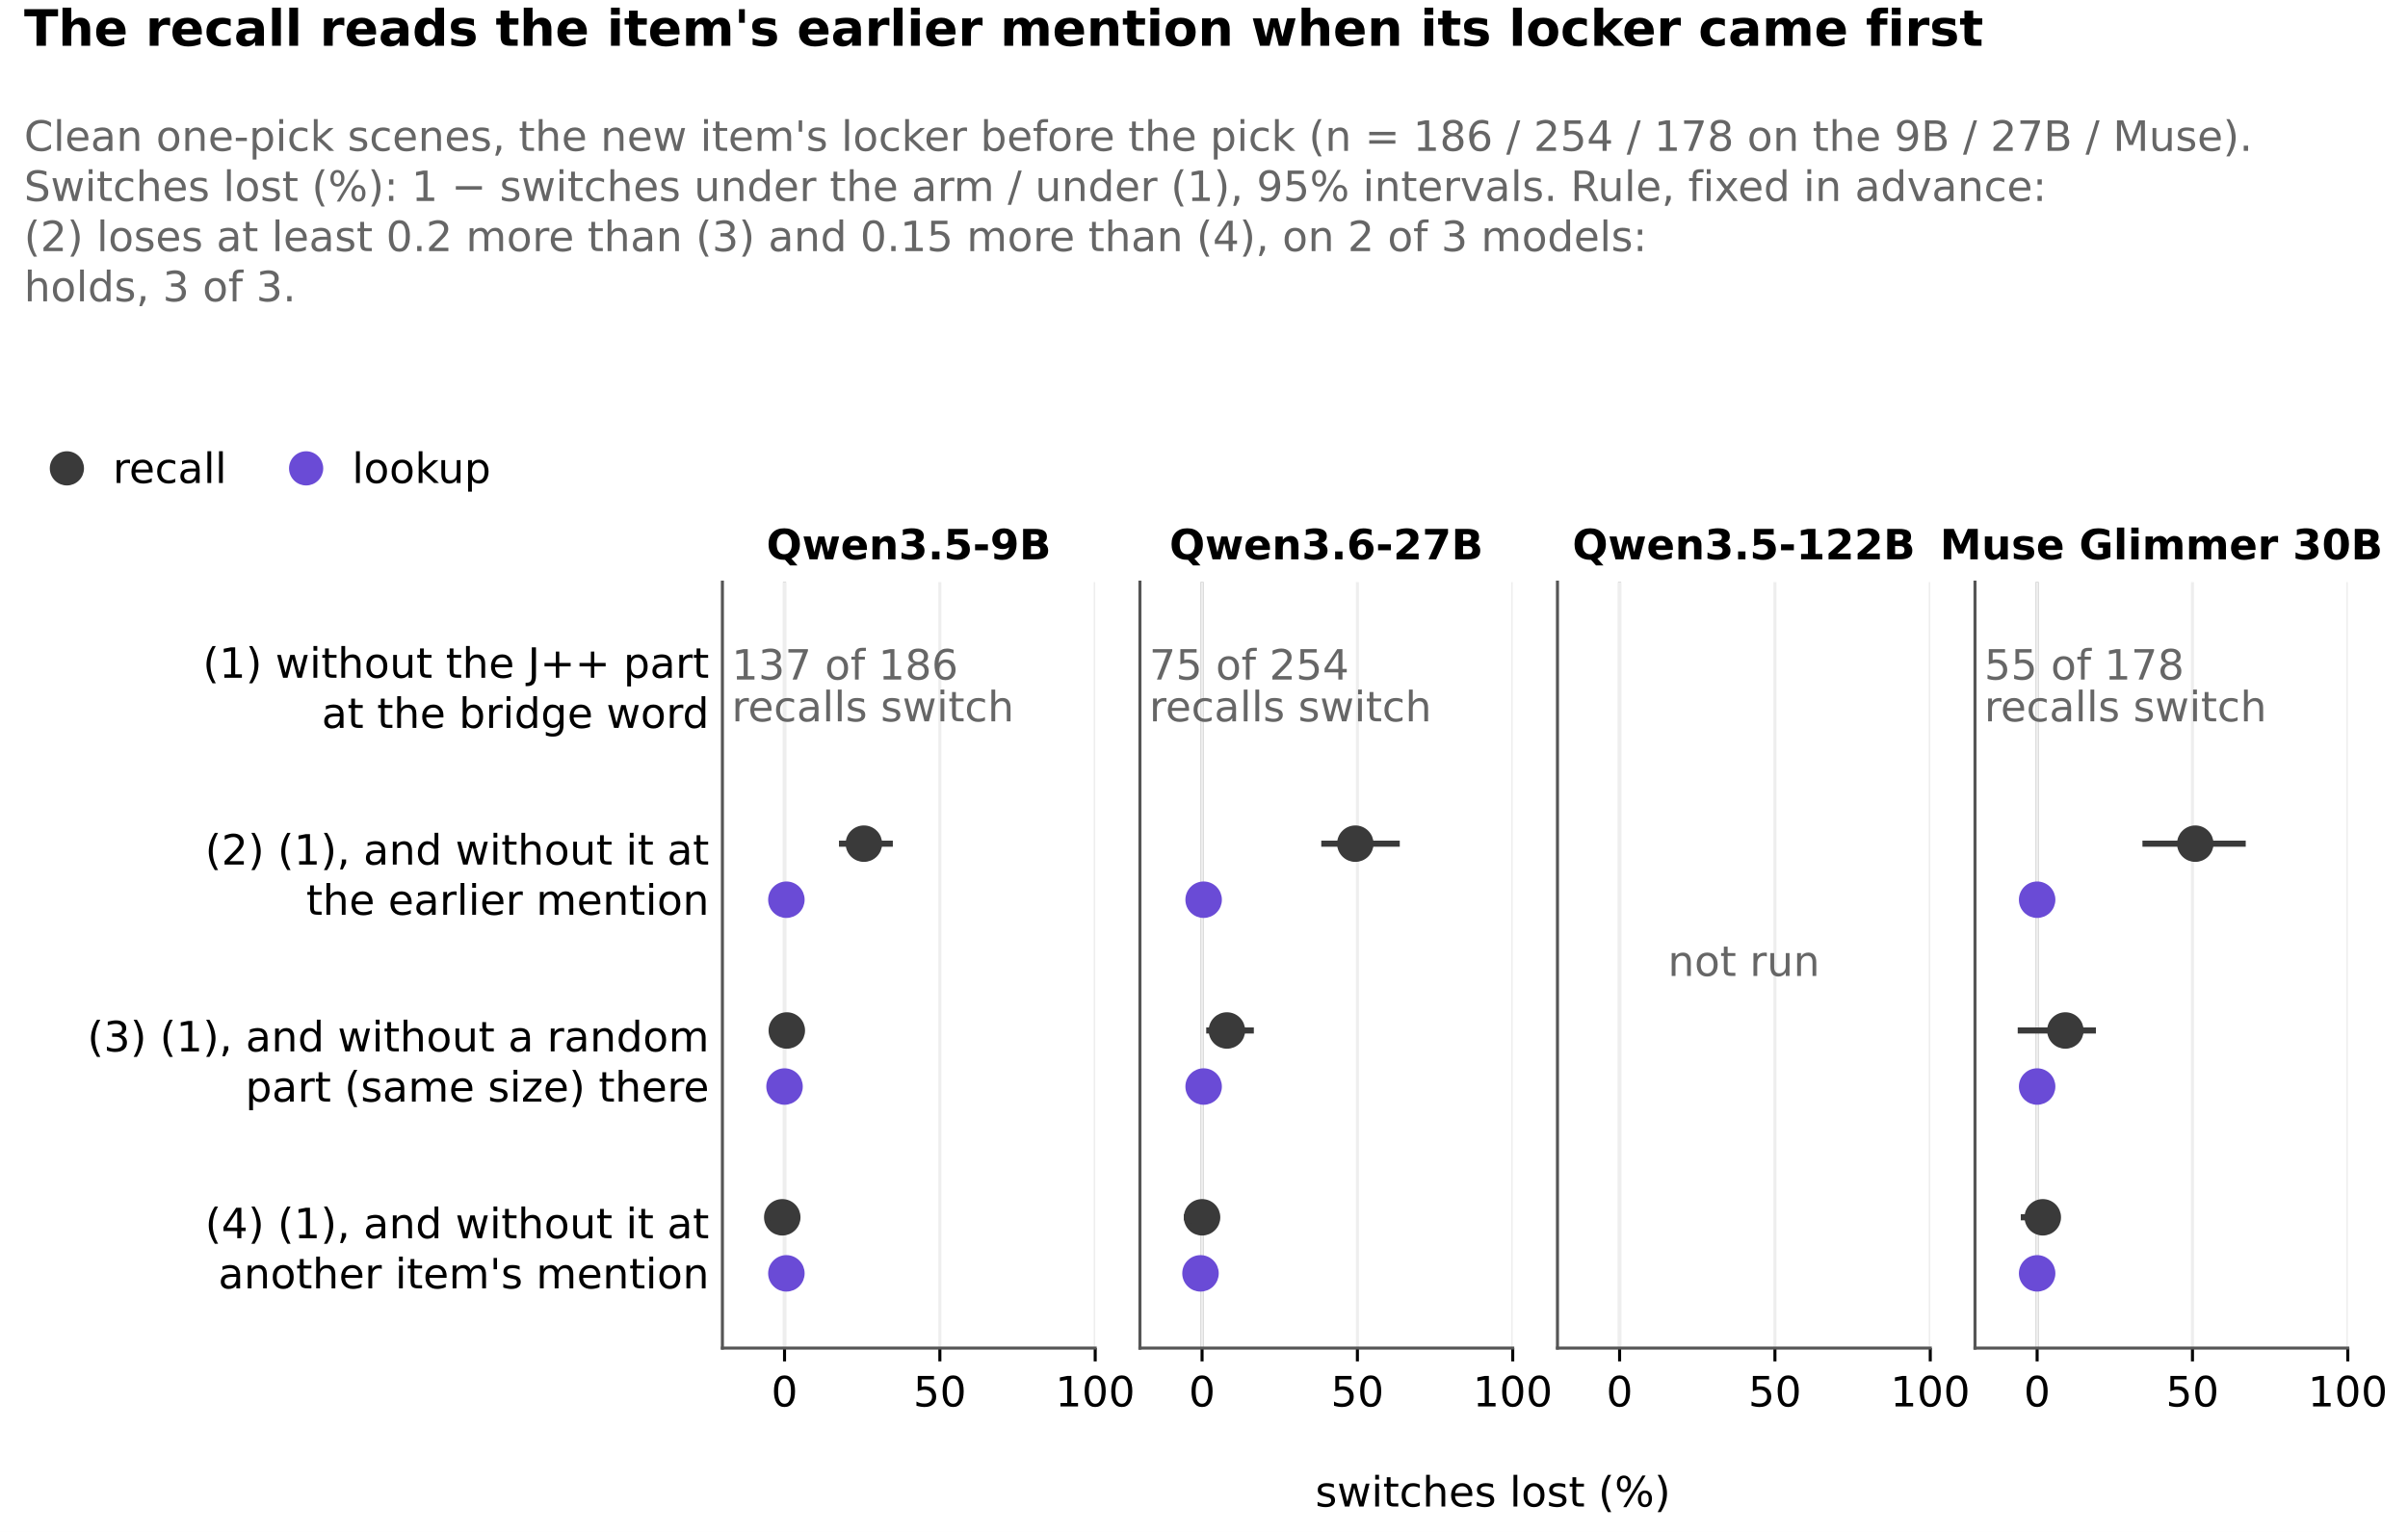
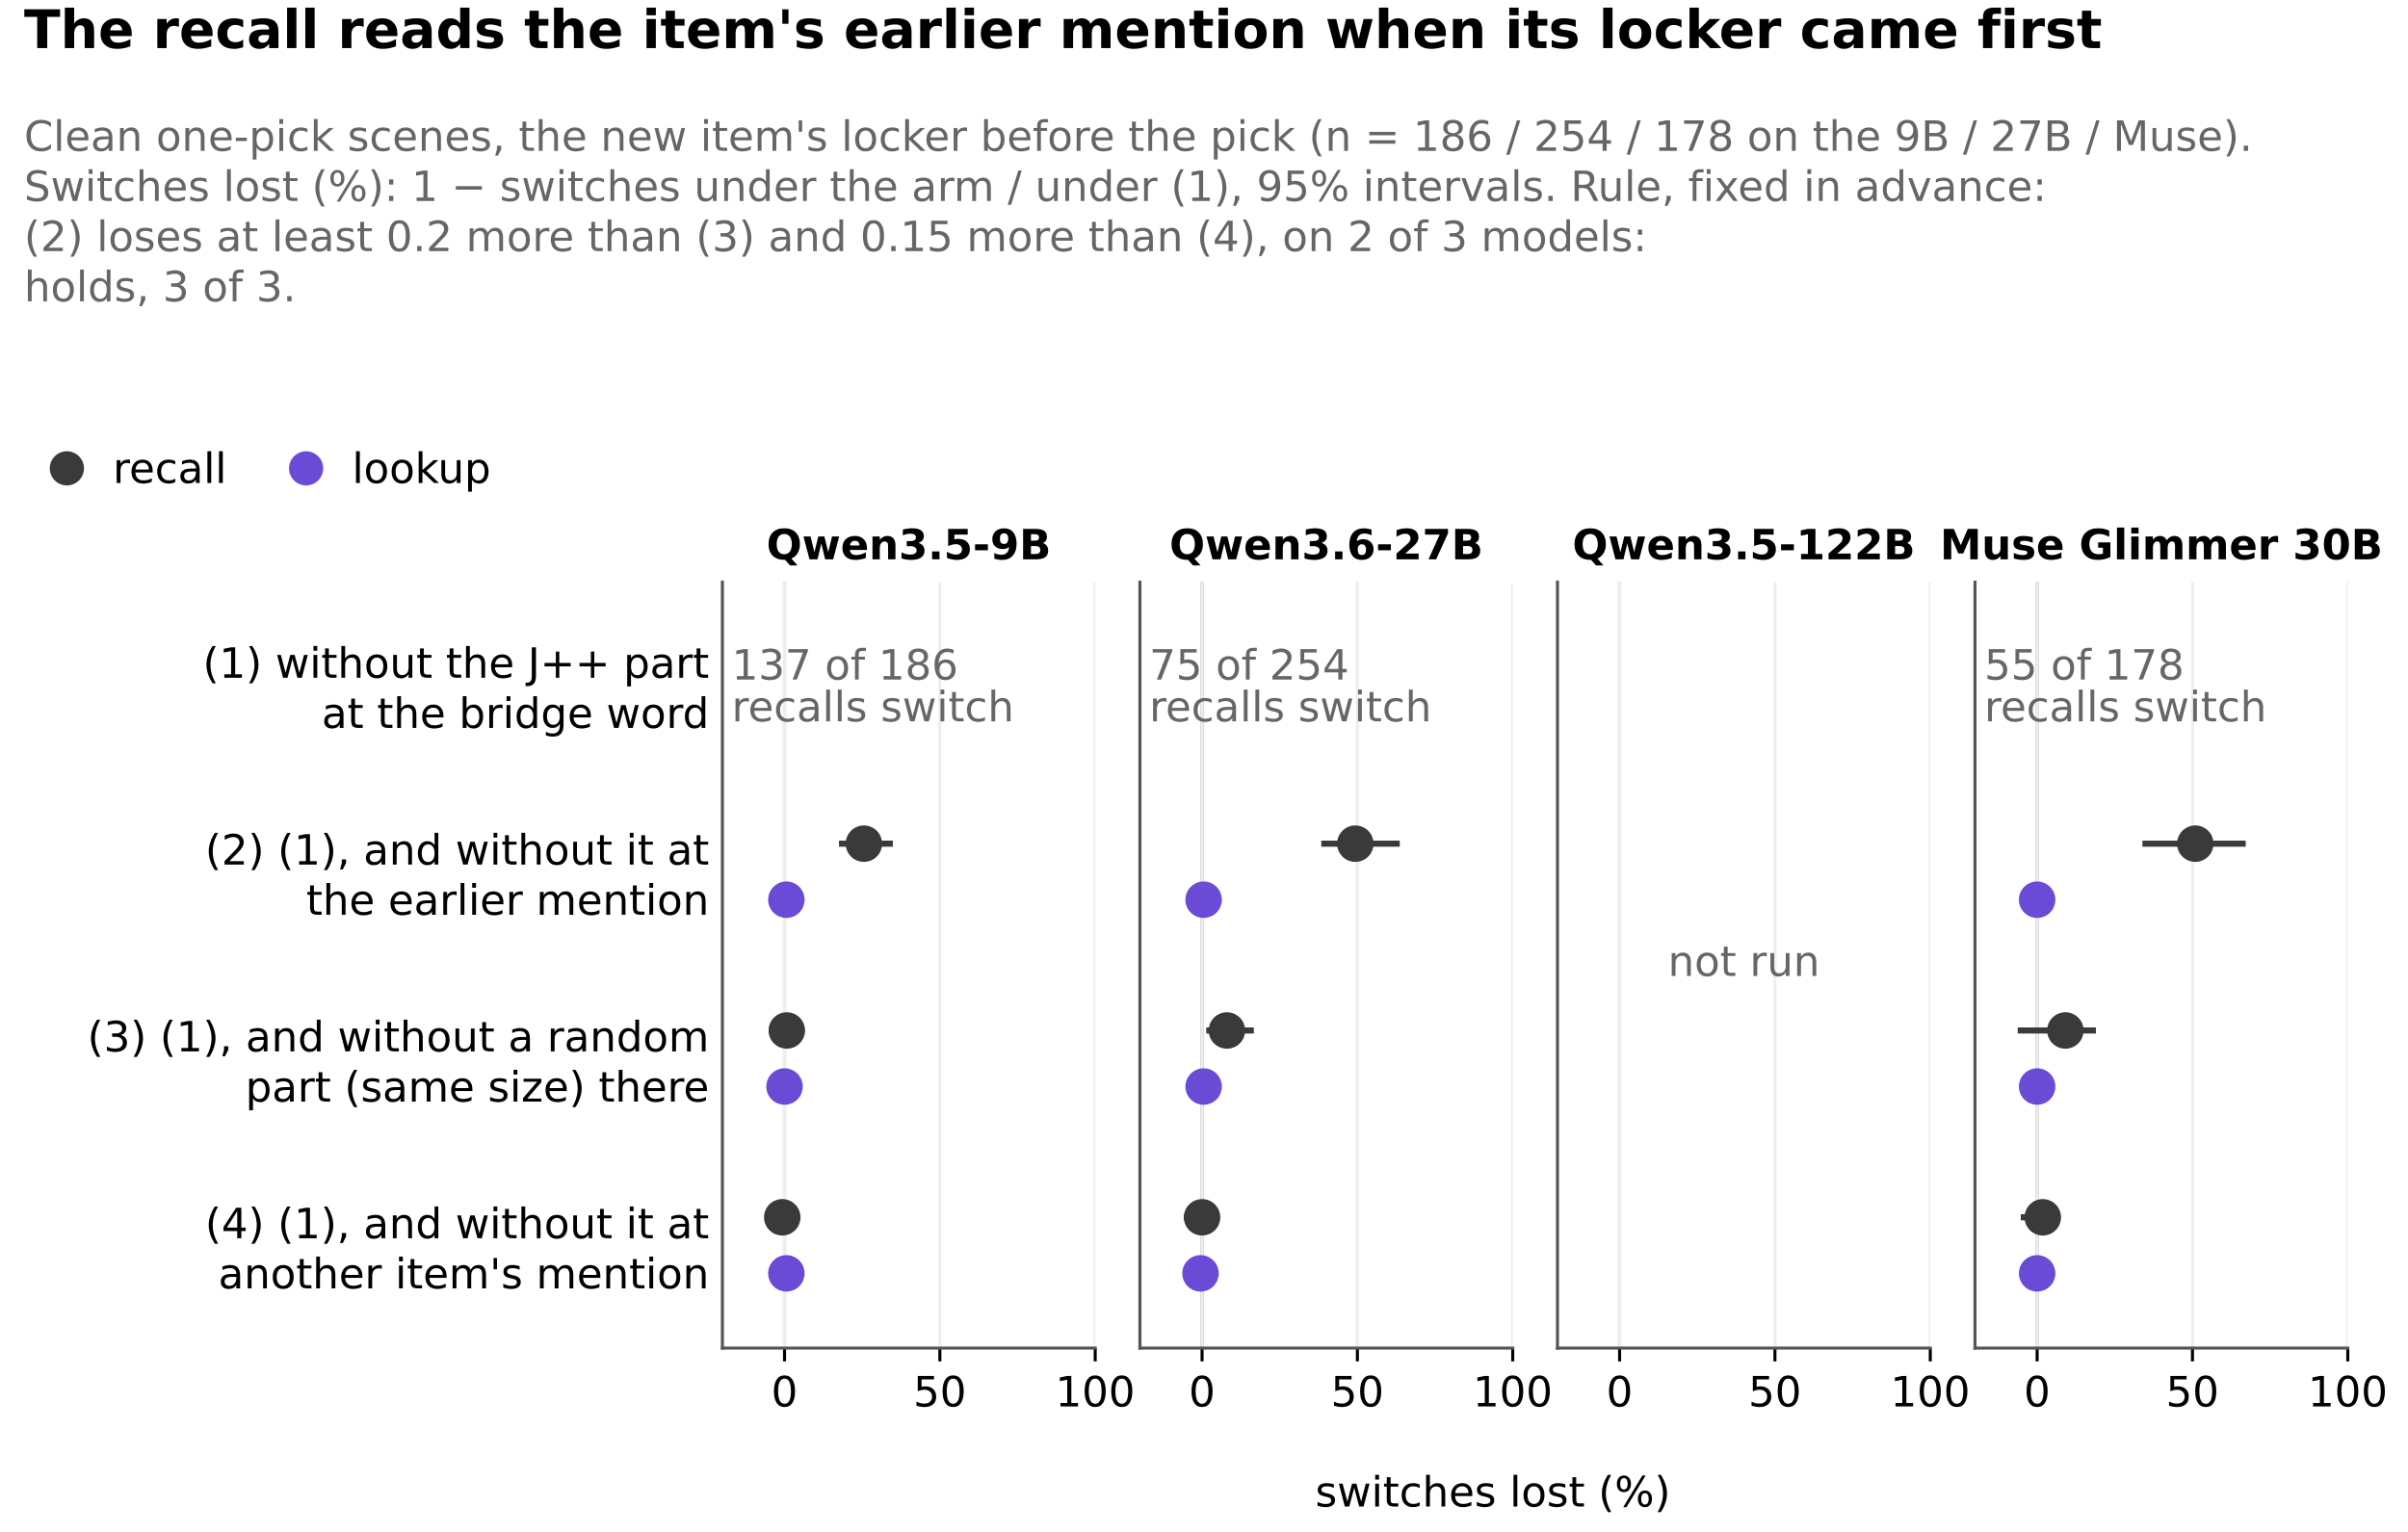
<svg xmlns="http://www.w3.org/2000/svg" xmlns:xlink="http://www.w3.org/1999/xlink" width="633.6pt" height="403.2pt" viewBox="0 0 633.6 403.2" version="1.1">
  <defs>
    <style type="text/css">*{stroke-linejoin: round; stroke-linecap: butt}</style>
  </defs>
  <g id="figure_1">
    <g id="patch_1">
      <path d="M 0 403.2  L 633.6 403.2  L 633.6 0  L 0 0  z " style="fill: #ffffff" />
    </g>
    <g id="axes_1">
      <g id="patch_2">
        <path d="M 190.08 354.816  L 288.172 354.816  L 288.172 153.216  L 190.08 153.216  z " style="fill: #ffffff" />
      </g>
      <g id="line2d_1">
-         <path d="M 206.429 354.816  L 206.429 153.216  " clip-path="url(#pe9208cf1bd)" style="fill: none; stroke: #999999; stroke-width: 0.8; stroke-linecap: square" />
+         <path d="M 206.429 354.816  L 206.429 153.216  " clip-path="url(#p9924b686fe)" style="fill: none; stroke: #999999; stroke-width: 0.8; stroke-linecap: square" />
      </g>
      <g id="matplotlib.axis_1">
        <g id="xtick_1">
          <g id="line2d_2">
-             <path d="M 206.429 354.816  L 206.429 153.216  " clip-path="url(#pe9208cf1bd)" style="fill: none; stroke: #eeeeee; stroke-width: 0.8; stroke-linecap: square" />
+             <path d="M 206.429 354.816  L 206.429 153.216  " clip-path="url(#p9924b686fe)" style="fill: none; stroke: #eeeeee; stroke-width: 0.8; stroke-linecap: square" />
          </g>
          <g id="line2d_3">
            <defs>
-               <path id="m5e60fa25cd" d="M 0 0  L 0 3.5  " style="stroke: #000000; stroke-width: 0.8" />
+               <path id="m7121f36ae6" d="M 0 0  L 0 3.5  " style="stroke: #000000; stroke-width: 0.8" />
            </defs>
            <g>
-               <use xlink:href="#m5e60fa25cd" x="206.429" y="354.816" style="stroke: #000000; stroke-width: 0.8" />
+               <use xlink:href="#m7121f36ae6" x="206.429" y="354.816" style="stroke: #000000; stroke-width: 0.8" />
            </g>
          </g>
          <g id="text_1">
            <text style="font-size: 11px; font-family: 'DejaVu Sans'; text-anchor: middle" x="206.429" y="370.173" transform="rotate(-0 206.4286 370.1734)">0</text>
          </g>
        </g>
        <g id="xtick_2">
          <g id="line2d_4">
-             <path d="M 247.3 354.816  L 247.3 153.216  " clip-path="url(#pe9208cf1bd)" style="fill: none; stroke: #eeeeee; stroke-width: 0.8; stroke-linecap: square" />
+             <path d="M 247.3 354.816  L 247.3 153.216  " clip-path="url(#p9924b686fe)" style="fill: none; stroke: #eeeeee; stroke-width: 0.8; stroke-linecap: square" />
          </g>
          <g id="line2d_5">
            <g>
-               <use xlink:href="#m5e60fa25cd" x="247.3" y="354.816" style="stroke: #000000; stroke-width: 0.8" />
+               <use xlink:href="#m7121f36ae6" x="247.3" y="354.816" style="stroke: #000000; stroke-width: 0.8" />
            </g>
          </g>
          <g id="text_2">
            <text style="font-size: 11px; font-family: 'DejaVu Sans'; text-anchor: middle" x="247.3" y="370.173" transform="rotate(-0 247.3002 370.1734)">50</text>
          </g>
        </g>
        <g id="xtick_3">
          <g id="line2d_6">
-             <path d="M 288.172 354.816  L 288.172 153.216  " clip-path="url(#pe9208cf1bd)" style="fill: none; stroke: #eeeeee; stroke-width: 0.8; stroke-linecap: square" />
+             <path d="M 288.172 354.816  L 288.172 153.216  " clip-path="url(#p9924b686fe)" style="fill: none; stroke: #eeeeee; stroke-width: 0.8; stroke-linecap: square" />
          </g>
          <g id="line2d_7">
            <g>
-               <use xlink:href="#m5e60fa25cd" x="288.172" y="354.816" style="stroke: #000000; stroke-width: 0.8" />
+               <use xlink:href="#m7121f36ae6" x="288.172" y="354.816" style="stroke: #000000; stroke-width: 0.8" />
            </g>
          </g>
          <g id="text_3">
            <text style="font-size: 11px; font-family: 'DejaVu Sans'; text-anchor: middle" x="288.172" y="370.173" transform="rotate(-0 288.1717 370.1734)">100</text>
          </g>
        </g>
      </g>
      <g id="matplotlib.axis_2">
        <g id="ytick_1">
          <g id="line2d_8" />
          <g id="text_4">
            <text style="font-size: 11px; font-family: 'DejaVu Sans'" transform="translate(53.37344 178.3881)">(1) without the J++ part</text>
            <text style="font-size: 11px; font-family: 'DejaVu Sans'" transform="translate(84.65125 191.5911)">at the bridge word</text>
          </g>
        </g>
        <g id="ytick_2">
          <g id="line2d_9" />
          <g id="text_5">
            <text style="font-size: 11px; font-family: 'DejaVu Sans'" transform="translate(53.97328 227.5588)">(2) (1), and without it at</text>
            <text style="font-size: 11px; font-family: 'DejaVu Sans'" transform="translate(80.57781 240.7618)">the earlier mention</text>
          </g>
        </g>
        <g id="ytick_3">
          <g id="line2d_10" />
          <g id="text_6">
            <text style="font-size: 11px; font-family: 'DejaVu Sans'" transform="translate(22.99109 276.7295)">(3) (1), and without a random</text>
            <text style="font-size: 11px; font-family: 'DejaVu Sans'" transform="translate(64.56766 289.9325)">part (same size) there</text>
          </g>
        </g>
        <g id="ytick_4">
          <g id="line2d_11" />
          <g id="text_7">
            <text style="font-size: 11px; font-family: 'DejaVu Sans'" transform="translate(53.97328 325.9003)">(4) (1), and without it at</text>
            <text style="font-size: 11px; font-family: 'DejaVu Sans'" transform="translate(57.44172 339.1033)">another item's mention</text>
          </g>
        </g>
      </g>
      <g id="line2d_12">
-         <path d="M 220.755 222.055  L 234.927 222.055  " clip-path="url(#pe9208cf1bd)" style="fill: none; stroke: #3a3a3a; stroke-width: 1.6" />
+         <path d="M 220.755 222.055  L 234.927 222.055  " clip-path="url(#p9924b686fe)" style="fill: none; stroke: #3a3a3a; stroke-width: 1.6" />
      </g>
      <g id="line2d_13">
-         <path d="M 206.429 236.806  L 208.108 236.806  " clip-path="url(#pe9208cf1bd)" style="fill: none; stroke: #6a4bd6; stroke-width: 1.6" />
+         <path d="M 206.429 236.806  L 208.108 236.806  " clip-path="url(#p9924b686fe)" style="fill: none; stroke: #6a4bd6; stroke-width: 1.6" />
      </g>
      <g id="line2d_14">
-         <path d="M 204.359 271.226  L 209.752 271.226  " clip-path="url(#pe9208cf1bd)" style="fill: none; stroke: #3a3a3a; stroke-width: 1.6" />
+         <path d="M 204.359 271.226  L 209.752 271.226  " clip-path="url(#p9924b686fe)" style="fill: none; stroke: #3a3a3a; stroke-width: 1.6" />
      </g>
      <g id="line2d_15">
-         <path d="M 206.429 285.977  L 206.429 285.977  " clip-path="url(#pe9208cf1bd)" style="fill: none; stroke: #6a4bd6; stroke-width: 1.6" />
+         <path d="M 206.429 285.977  L 206.429 285.977  " clip-path="url(#p9924b686fe)" style="fill: none; stroke: #6a4bd6; stroke-width: 1.6" />
      </g>
      <g id="line2d_16">
-         <path d="M 203.509 320.396  L 207.716 320.396  " clip-path="url(#pe9208cf1bd)" style="fill: none; stroke: #3a3a3a; stroke-width: 1.6" />
+         <path d="M 203.509 320.396  L 207.716 320.396  " clip-path="url(#p9924b686fe)" style="fill: none; stroke: #3a3a3a; stroke-width: 1.6" />
      </g>
      <g id="line2d_17">
-         <path d="M 206.429 335.148  L 208.105 335.148  " clip-path="url(#pe9208cf1bd)" style="fill: none; stroke: #6a4bd6; stroke-width: 1.6" />
+         <path d="M 206.429 335.148  L 208.105 335.148  " clip-path="url(#p9924b686fe)" style="fill: none; stroke: #6a4bd6; stroke-width: 1.6" />
      </g>
      <g id="patch_3">
        <path d="M 190.08 354.816  L 190.08 153.216  " style="fill: none; stroke: #555555; stroke-width: 0.8; stroke-linejoin: miter; stroke-linecap: square" />
      </g>
      <g id="patch_4">
        <path d="M 190.08 354.816  L 288.172 354.816  " style="fill: none; stroke: #555555; stroke-width: 0.8; stroke-linejoin: miter; stroke-linecap: square" />
      </g>
      <g id="text_8">
        <text style="font-size: 11px; font-family: 'DejaVu Sans'; fill: #666666" transform="translate(192.5323 178.8608)">137 of 186</text>
        <text style="font-size: 11px; font-family: 'DejaVu Sans'; fill: #666666" transform="translate(192.5323 189.8608)">recalls switch</text>
      </g>
      <g id="line2d_18">
        <defs>
-           <path id="m4810beaaa8" d="M 0 4  C 1.061 4 2.078 3.579 2.828 2.828  C 3.579 2.078 4 1.061 4 0  C 4 -1.061 3.579 -2.078 2.828 -2.828  C 2.078 -3.579 1.061 -4 0 -4  C -1.061 -4 -2.078 -3.579 -2.828 -2.828  C -3.579 -2.078 -4 -1.061 -4 0  C -4 1.061 -3.579 2.078 -2.828 2.828  C -2.078 3.579 -1.061 4 0 4  z " style="stroke: #3a3a3a; stroke-width: 1.6" />
+           <path id="meda9b41679" d="M 0 4  C 1.061 4 2.078 3.579 2.828 2.828  C 3.579 2.078 4 1.061 4 0  C 4 -1.061 3.579 -2.078 2.828 -2.828  C 2.078 -3.579 1.061 -4 0 -4  C -1.061 -4 -2.078 -3.579 -2.828 -2.828  C -3.579 -2.078 -4 -1.061 -4 0  C -4 1.061 -3.579 2.078 -2.828 2.828  C -2.078 3.579 -1.061 4 0 4  z " style="stroke: #3a3a3a; stroke-width: 1.6" />
        </defs>
-         <g clip-path="url(#pe9208cf1bd)">
-           <use xlink:href="#m4810beaaa8" x="227.312" y="222.055" style="fill: #3a3a3a; stroke: #3a3a3a; stroke-width: 1.6" />
+         <g clip-path="url(#p9924b686fe)">
+           <use xlink:href="#meda9b41679" x="227.312" y="222.055" style="fill: #3a3a3a; stroke: #3a3a3a; stroke-width: 1.6" />
        </g>
      </g>
      <g id="line2d_19">
        <defs>
-           <path id="mb140faca0b" d="M 0 4  C 1.061 4 2.078 3.579 2.828 2.828  C 3.579 2.078 4 1.061 4 0  C 4 -1.061 3.579 -2.078 2.828 -2.828  C 2.078 -3.579 1.061 -4 0 -4  C -1.061 -4 -2.078 -3.579 -2.828 -2.828  C -3.579 -2.078 -4 -1.061 -4 0  C -4 1.061 -3.579 2.078 -2.828 2.828  C -2.078 3.579 -1.061 4 0 4  z " style="stroke: #6a4bd6; stroke-width: 1.6" />
+           <path id="m5b9af0e00d" d="M 0 4  C 1.061 4 2.078 3.579 2.828 2.828  C 3.579 2.078 4 1.061 4 0  C 4 -1.061 3.579 -2.078 2.828 -2.828  C 2.078 -3.579 1.061 -4 0 -4  C -1.061 -4 -2.078 -3.579 -2.828 -2.828  C -3.579 -2.078 -4 -1.061 -4 0  C -4 1.061 -3.579 2.078 -2.828 2.828  C -2.078 3.579 -1.061 4 0 4  z " style="stroke: #6a4bd6; stroke-width: 1.6" />
        </defs>
-         <g clip-path="url(#pe9208cf1bd)">
-           <use xlink:href="#mb140faca0b" x="206.915" y="236.806" style="fill: #6a4bd6; stroke: #6a4bd6; stroke-width: 1.6" />
+         <g clip-path="url(#p9924b686fe)">
+           <use xlink:href="#m5b9af0e00d" x="206.915" y="236.806" style="fill: #6a4bd6; stroke: #6a4bd6; stroke-width: 1.6" />
        </g>
      </g>
      <g id="line2d_20">
-         <g clip-path="url(#pe9208cf1bd)">
-           <use xlink:href="#m4810beaaa8" x="207.025" y="271.226" style="fill: #3a3a3a; stroke: #3a3a3a; stroke-width: 1.6" />
+         <g clip-path="url(#p9924b686fe)">
+           <use xlink:href="#meda9b41679" x="207.025" y="271.226" style="fill: #3a3a3a; stroke: #3a3a3a; stroke-width: 1.6" />
        </g>
      </g>
      <g id="line2d_21">
-         <g clip-path="url(#pe9208cf1bd)">
-           <use xlink:href="#mb140faca0b" x="206.429" y="285.977" style="fill: #6a4bd6; stroke: #6a4bd6; stroke-width: 1.6" />
+         <g clip-path="url(#p9924b686fe)">
+           <use xlink:href="#m5b9af0e00d" x="206.429" y="285.977" style="fill: #6a4bd6; stroke: #6a4bd6; stroke-width: 1.6" />
        </g>
      </g>
      <g id="line2d_22">
-         <g clip-path="url(#pe9208cf1bd)">
-           <use xlink:href="#m4810beaaa8" x="205.832" y="320.396" style="fill: #3a3a3a; stroke: #3a3a3a; stroke-width: 1.6" />
+         <g clip-path="url(#p9924b686fe)">
+           <use xlink:href="#meda9b41679" x="205.832" y="320.396" style="fill: #3a3a3a; stroke: #3a3a3a; stroke-width: 1.6" />
        </g>
      </g>
      <g id="line2d_23">
-         <g clip-path="url(#pe9208cf1bd)">
-           <use xlink:href="#mb140faca0b" x="206.915" y="335.148" style="fill: #6a4bd6; stroke: #6a4bd6; stroke-width: 1.6" />
+         <g clip-path="url(#p9924b686fe)">
+           <use xlink:href="#m5b9af0e00d" x="206.915" y="335.148" style="fill: #6a4bd6; stroke: #6a4bd6; stroke-width: 1.6" />
        </g>
      </g>
      <g id="text_9">
        <text style="font-weight: 700; font-size: 11px; font-family: 'DejaVu Sans'; text-anchor: middle" x="239.126" y="147.216" transform="rotate(-0 239.1259 147.216)">Qwen3.5-9B</text>
      </g>
    </g>
    <g id="axes_2">
      <g id="patch_5">
        <path d="M 299.943 354.816  L 398.034 354.816  L 398.034 153.216  L 299.943 153.216  z " style="fill: #ffffff" />
      </g>
      <g id="line2d_24">
-         <path d="M 316.291 354.816  L 316.291 153.216  " clip-path="url(#p7d97a86226)" style="fill: none; stroke: #999999; stroke-width: 0.8; stroke-linecap: square" />
+         <path d="M 316.291 354.816  L 316.291 153.216  " clip-path="url(#pf63a0a19f7)" style="fill: none; stroke: #999999; stroke-width: 0.8; stroke-linecap: square" />
      </g>
      <g id="matplotlib.axis_3">
        <g id="xtick_4">
          <g id="line2d_25">
-             <path d="M 316.291 354.816  L 316.291 153.216  " clip-path="url(#p7d97a86226)" style="fill: none; stroke: #eeeeee; stroke-width: 0.8; stroke-linecap: square" />
+             <path d="M 316.291 354.816  L 316.291 153.216  " clip-path="url(#pf63a0a19f7)" style="fill: none; stroke: #eeeeee; stroke-width: 0.8; stroke-linecap: square" />
          </g>
          <g id="line2d_26">
            <g>
-               <use xlink:href="#m5e60fa25cd" x="316.291" y="354.816" style="stroke: #000000; stroke-width: 0.8" />
+               <use xlink:href="#m7121f36ae6" x="316.291" y="354.816" style="stroke: #000000; stroke-width: 0.8" />
            </g>
          </g>
          <g id="text_10">
            <text style="font-size: 11px; font-family: 'DejaVu Sans'; text-anchor: middle" x="316.291" y="370.173" transform="rotate(-0 316.2914 370.1734)">0</text>
          </g>
        </g>
        <g id="xtick_5">
          <g id="line2d_27">
-             <path d="M 357.163 354.816  L 357.163 153.216  " clip-path="url(#p7d97a86226)" style="fill: none; stroke: #eeeeee; stroke-width: 0.8; stroke-linecap: square" />
+             <path d="M 357.163 354.816  L 357.163 153.216  " clip-path="url(#pf63a0a19f7)" style="fill: none; stroke: #eeeeee; stroke-width: 0.8; stroke-linecap: square" />
          </g>
          <g id="line2d_28">
            <g>
-               <use xlink:href="#m5e60fa25cd" x="357.163" y="354.816" style="stroke: #000000; stroke-width: 0.8" />
+               <use xlink:href="#m7121f36ae6" x="357.163" y="354.816" style="stroke: #000000; stroke-width: 0.8" />
            </g>
          </g>
          <g id="text_11">
            <text style="font-size: 11px; font-family: 'DejaVu Sans'; text-anchor: middle" x="357.163" y="370.173" transform="rotate(-0 357.1629 370.1734)">50</text>
          </g>
        </g>
        <g id="xtick_6">
          <g id="line2d_29">
-             <path d="M 398.034 354.816  L 398.034 153.216  " clip-path="url(#p7d97a86226)" style="fill: none; stroke: #eeeeee; stroke-width: 0.8; stroke-linecap: square" />
+             <path d="M 398.034 354.816  L 398.034 153.216  " clip-path="url(#pf63a0a19f7)" style="fill: none; stroke: #eeeeee; stroke-width: 0.8; stroke-linecap: square" />
          </g>
          <g id="line2d_30">
            <g>
-               <use xlink:href="#m5e60fa25cd" x="398.034" y="354.816" style="stroke: #000000; stroke-width: 0.8" />
+               <use xlink:href="#m7121f36ae6" x="398.034" y="354.816" style="stroke: #000000; stroke-width: 0.8" />
            </g>
          </g>
          <g id="text_12">
            <text style="font-size: 11px; font-family: 'DejaVu Sans'; text-anchor: middle" x="398.034" y="370.173" transform="rotate(-0 398.0345 370.1734)">100</text>
          </g>
        </g>
      </g>
      <g id="matplotlib.axis_4">
        <g id="ytick_5">
          <g id="line2d_31" />
        </g>
        <g id="ytick_6">
          <g id="line2d_32" />
        </g>
        <g id="ytick_7">
          <g id="line2d_33" />
        </g>
        <g id="ytick_8">
          <g id="line2d_34" />
        </g>
      </g>
      <g id="line2d_35">
-         <path d="M 347.658 222.055  L 368.31 222.055  " clip-path="url(#p7d97a86226)" style="fill: none; stroke: #3a3a3a; stroke-width: 1.6" />
+         <path d="M 347.658 222.055  L 368.31 222.055  " clip-path="url(#pf63a0a19f7)" style="fill: none; stroke: #3a3a3a; stroke-width: 1.6" />
      </g>
      <g id="line2d_36">
-         <path d="M 316.291 236.806  L 317.639 236.806  " clip-path="url(#p7d97a86226)" style="fill: none; stroke: #6a4bd6; stroke-width: 1.6" />
+         <path d="M 316.291 236.806  L 317.639 236.806  " clip-path="url(#pf63a0a19f7)" style="fill: none; stroke: #6a4bd6; stroke-width: 1.6" />
      </g>
      <g id="line2d_37">
-         <path d="M 317.381 271.226  L 329.915 271.226  " clip-path="url(#p7d97a86226)" style="fill: none; stroke: #3a3a3a; stroke-width: 1.6" />
+         <path d="M 317.381 271.226  L 329.915 271.226  " clip-path="url(#pf63a0a19f7)" style="fill: none; stroke: #3a3a3a; stroke-width: 1.6" />
      </g>
      <g id="line2d_38">
-         <path d="M 316.291 285.977  L 317.639 285.977  " clip-path="url(#p7d97a86226)" style="fill: none; stroke: #6a4bd6; stroke-width: 1.6" />
+         <path d="M 316.291 285.977  L 317.639 285.977  " clip-path="url(#pf63a0a19f7)" style="fill: none; stroke: #6a4bd6; stroke-width: 1.6" />
      </g>
      <g id="line2d_39">
-         <path d="M 311.483 320.396  L 320.833 320.396  " clip-path="url(#p7d97a86226)" style="fill: none; stroke: #3a3a3a; stroke-width: 1.6" />
+         <path d="M 311.483 320.396  L 320.833 320.396  " clip-path="url(#pf63a0a19f7)" style="fill: none; stroke: #3a3a3a; stroke-width: 1.6" />
      </g>
      <g id="line2d_40">
-         <path d="M 314.906 335.148  L 316.291 335.148  " clip-path="url(#p7d97a86226)" style="fill: none; stroke: #6a4bd6; stroke-width: 1.6" />
+         <path d="M 314.906 335.148  L 316.291 335.148  " clip-path="url(#pf63a0a19f7)" style="fill: none; stroke: #6a4bd6; stroke-width: 1.6" />
      </g>
      <g id="patch_6">
        <path d="M 299.943 354.816  L 299.943 153.216  " style="fill: none; stroke: #555555; stroke-width: 0.8; stroke-linejoin: miter; stroke-linecap: square" />
      </g>
      <g id="patch_7">
        <path d="M 299.943 354.816  L 398.034 354.816  " style="fill: none; stroke: #555555; stroke-width: 0.8; stroke-linejoin: miter; stroke-linecap: square" />
      </g>
      <g id="text_13">
        <text style="font-size: 11px; font-family: 'DejaVu Sans'; fill: #666666" transform="translate(302.395 178.8608)">75 of 254</text>
        <text style="font-size: 11px; font-family: 'DejaVu Sans'; fill: #666666" transform="translate(302.395 189.8608)">recalls switch</text>
      </g>
      <g id="line2d_41">
-         <g clip-path="url(#p7d97a86226)">
-           <use xlink:href="#m4810beaaa8" x="356.618" y="222.055" style="fill: #3a3a3a; stroke: #3a3a3a; stroke-width: 1.6" />
+         <g clip-path="url(#pf63a0a19f7)">
+           <use xlink:href="#meda9b41679" x="356.618" y="222.055" style="fill: #3a3a3a; stroke: #3a3a3a; stroke-width: 1.6" />
        </g>
      </g>
      <g id="line2d_42">
-         <g clip-path="url(#p7d97a86226)">
-           <use xlink:href="#mb140faca0b" x="316.704" y="236.806" style="fill: #6a4bd6; stroke: #6a4bd6; stroke-width: 1.6" />
+         <g clip-path="url(#pf63a0a19f7)">
+           <use xlink:href="#m5b9af0e00d" x="316.704" y="236.806" style="fill: #6a4bd6; stroke: #6a4bd6; stroke-width: 1.6" />
        </g>
      </g>
      <g id="line2d_43">
-         <g clip-path="url(#p7d97a86226)">
-           <use xlink:href="#m4810beaaa8" x="322.831" y="271.226" style="fill: #3a3a3a; stroke: #3a3a3a; stroke-width: 1.6" />
+         <g clip-path="url(#pf63a0a19f7)">
+           <use xlink:href="#meda9b41679" x="322.831" y="271.226" style="fill: #3a3a3a; stroke: #3a3a3a; stroke-width: 1.6" />
        </g>
      </g>
      <g id="line2d_44">
-         <g clip-path="url(#p7d97a86226)">
-           <use xlink:href="#mb140faca0b" x="316.704" y="285.977" style="fill: #6a4bd6; stroke: #6a4bd6; stroke-width: 1.6" />
+         <g clip-path="url(#pf63a0a19f7)">
+           <use xlink:href="#m5b9af0e00d" x="316.704" y="285.977" style="fill: #6a4bd6; stroke: #6a4bd6; stroke-width: 1.6" />
        </g>
      </g>
      <g id="line2d_45">
-         <g clip-path="url(#p7d97a86226)">
-           <use xlink:href="#m4810beaaa8" x="316.291" y="320.396" style="fill: #3a3a3a; stroke: #3a3a3a; stroke-width: 1.6" />
+         <g clip-path="url(#pf63a0a19f7)">
+           <use xlink:href="#meda9b41679" x="316.291" y="320.396" style="fill: #3a3a3a; stroke: #3a3a3a; stroke-width: 1.6" />
        </g>
      </g>
      <g id="line2d_46">
-         <g clip-path="url(#p7d97a86226)">
-           <use xlink:href="#mb140faca0b" x="315.879" y="335.148" style="fill: #6a4bd6; stroke: #6a4bd6; stroke-width: 1.6" />
+         <g clip-path="url(#pf63a0a19f7)">
+           <use xlink:href="#m5b9af0e00d" x="315.879" y="335.148" style="fill: #6a4bd6; stroke: #6a4bd6; stroke-width: 1.6" />
        </g>
      </g>
      <g id="text_14">
        <text style="font-weight: 700; font-size: 11px; font-family: 'DejaVu Sans'; text-anchor: middle" x="348.989" y="147.216" transform="rotate(-0 348.9886 147.216)">Qwen3.6-27B</text>
      </g>
    </g>
    <g id="axes_3">
      <g id="patch_8">
        <path d="M 409.806 354.816  L 507.897 354.816  L 507.897 153.216  L 409.806 153.216  z " style="fill: #ffffff" />
      </g>
      <g id="line2d_47">
-         <path d="M 426.154 354.816  L 426.154 153.216  " clip-path="url(#p7f899e4b66)" style="fill: none; stroke: #999999; stroke-width: 0.8; stroke-linecap: square" />
+         <path d="M 426.154 354.816  L 426.154 153.216  " clip-path="url(#pca72a6d047)" style="fill: none; stroke: #999999; stroke-width: 0.8; stroke-linecap: square" />
      </g>
      <g id="matplotlib.axis_5">
        <g id="xtick_7">
          <g id="line2d_48">
-             <path d="M 426.154 354.816  L 426.154 153.216  " clip-path="url(#p7f899e4b66)" style="fill: none; stroke: #eeeeee; stroke-width: 0.8; stroke-linecap: square" />
+             <path d="M 426.154 354.816  L 426.154 153.216  " clip-path="url(#pca72a6d047)" style="fill: none; stroke: #eeeeee; stroke-width: 0.8; stroke-linecap: square" />
          </g>
          <g id="line2d_49">
            <g>
-               <use xlink:href="#m5e60fa25cd" x="426.154" y="354.816" style="stroke: #000000; stroke-width: 0.8" />
+               <use xlink:href="#m7121f36ae6" x="426.154" y="354.816" style="stroke: #000000; stroke-width: 0.8" />
            </g>
          </g>
          <g id="text_15">
            <text style="font-size: 11px; font-family: 'DejaVu Sans'; text-anchor: middle" x="426.154" y="370.173" transform="rotate(-0 426.1541 370.1734)">0</text>
          </g>
        </g>
        <g id="xtick_8">
          <g id="line2d_50">
-             <path d="M 467.026 354.816  L 467.026 153.216  " clip-path="url(#p7f899e4b66)" style="fill: none; stroke: #eeeeee; stroke-width: 0.8; stroke-linecap: square" />
+             <path d="M 467.026 354.816  L 467.026 153.216  " clip-path="url(#pca72a6d047)" style="fill: none; stroke: #eeeeee; stroke-width: 0.8; stroke-linecap: square" />
          </g>
          <g id="line2d_51">
            <g>
-               <use xlink:href="#m5e60fa25cd" x="467.026" y="354.816" style="stroke: #000000; stroke-width: 0.8" />
+               <use xlink:href="#m7121f36ae6" x="467.026" y="354.816" style="stroke: #000000; stroke-width: 0.8" />
            </g>
          </g>
          <g id="text_16">
            <text style="font-size: 11px; font-family: 'DejaVu Sans'; text-anchor: middle" x="467.026" y="370.173" transform="rotate(-0 467.0257 370.1734)">50</text>
          </g>
        </g>
        <g id="xtick_9">
          <g id="line2d_52">
-             <path d="M 507.897 354.816  L 507.897 153.216  " clip-path="url(#p7f899e4b66)" style="fill: none; stroke: #eeeeee; stroke-width: 0.8; stroke-linecap: square" />
+             <path d="M 507.897 354.816  L 507.897 153.216  " clip-path="url(#pca72a6d047)" style="fill: none; stroke: #eeeeee; stroke-width: 0.8; stroke-linecap: square" />
          </g>
          <g id="line2d_53">
            <g>
-               <use xlink:href="#m5e60fa25cd" x="507.897" y="354.816" style="stroke: #000000; stroke-width: 0.8" />
+               <use xlink:href="#m7121f36ae6" x="507.897" y="354.816" style="stroke: #000000; stroke-width: 0.8" />
            </g>
          </g>
          <g id="text_17">
            <text style="font-size: 11px; font-family: 'DejaVu Sans'; text-anchor: middle" x="507.897" y="370.173" transform="rotate(-0 507.8972 370.1734)">100</text>
          </g>
        </g>
      </g>
      <g id="matplotlib.axis_6">
        <g id="ytick_9">
          <g id="line2d_54" />
        </g>
        <g id="ytick_10">
          <g id="line2d_55" />
        </g>
        <g id="ytick_11">
          <g id="line2d_56" />
        </g>
        <g id="ytick_12">
          <g id="line2d_57" />
        </g>
      </g>
      <g id="patch_9">
        <path d="M 409.806 354.816  L 409.806 153.216  " style="fill: none; stroke: #555555; stroke-width: 0.8; stroke-linejoin: miter; stroke-linecap: square" />
      </g>
      <g id="patch_10">
        <path d="M 409.806 354.816  L 507.897 354.816  " style="fill: none; stroke: #555555; stroke-width: 0.8; stroke-linejoin: miter; stroke-linecap: square" />
      </g>
      <g id="text_18">
        <text style="font-size: 11px; font-family: 'DejaVu Sans'; text-anchor: middle; fill: #666666" x="458.851" y="256.873" transform="rotate(-0 458.8514 256.8734)">not run</text>
      </g>
      <g id="text_19">
        <text style="font-weight: 700; font-size: 11px; font-family: 'DejaVu Sans'; text-anchor: middle" x="458.851" y="147.216" transform="rotate(-0 458.8514 147.216)">Qwen3.5-122B</text>
      </g>
    </g>
    <g id="axes_4">
      <g id="patch_11">
        <path d="M 519.668 354.816  L 617.76 354.816  L 617.76 153.216  L 519.668 153.216  z " style="fill: #ffffff" />
      </g>
      <g id="line2d_58">
-         <path d="M 536.017 354.816  L 536.017 153.216  " clip-path="url(#p454c4c7dca)" style="fill: none; stroke: #999999; stroke-width: 0.8; stroke-linecap: square" />
+         <path d="M 536.017 354.816  L 536.017 153.216  " clip-path="url(#p500d8f8c71)" style="fill: none; stroke: #999999; stroke-width: 0.8; stroke-linecap: square" />
      </g>
      <g id="matplotlib.axis_7">
        <g id="xtick_10">
          <g id="line2d_59">
-             <path d="M 536.017 354.816  L 536.017 153.216  " clip-path="url(#p454c4c7dca)" style="fill: none; stroke: #eeeeee; stroke-width: 0.8; stroke-linecap: square" />
+             <path d="M 536.017 354.816  L 536.017 153.216  " clip-path="url(#p500d8f8c71)" style="fill: none; stroke: #eeeeee; stroke-width: 0.8; stroke-linecap: square" />
          </g>
          <g id="line2d_60">
            <g>
-               <use xlink:href="#m5e60fa25cd" x="536.017" y="354.816" style="stroke: #000000; stroke-width: 0.8" />
+               <use xlink:href="#m7121f36ae6" x="536.017" y="354.816" style="stroke: #000000; stroke-width: 0.8" />
            </g>
          </g>
          <g id="text_20">
            <text style="font-size: 11px; font-family: 'DejaVu Sans'; text-anchor: middle" x="536.017" y="370.173" transform="rotate(-0 536.0169 370.1734)">0</text>
          </g>
        </g>
        <g id="xtick_11">
          <g id="line2d_61">
-             <path d="M 576.888 354.816  L 576.888 153.216  " clip-path="url(#p454c4c7dca)" style="fill: none; stroke: #eeeeee; stroke-width: 0.8; stroke-linecap: square" />
+             <path d="M 576.888 354.816  L 576.888 153.216  " clip-path="url(#p500d8f8c71)" style="fill: none; stroke: #eeeeee; stroke-width: 0.8; stroke-linecap: square" />
          </g>
          <g id="line2d_62">
            <g>
-               <use xlink:href="#m5e60fa25cd" x="576.888" y="354.816" style="stroke: #000000; stroke-width: 0.8" />
+               <use xlink:href="#m7121f36ae6" x="576.888" y="354.816" style="stroke: #000000; stroke-width: 0.8" />
            </g>
          </g>
          <g id="text_21">
            <text style="font-size: 11px; font-family: 'DejaVu Sans'; text-anchor: middle" x="576.888" y="370.173" transform="rotate(-0 576.8884 370.1734)">50</text>
          </g>
        </g>
        <g id="xtick_12">
          <g id="line2d_63">
-             <path d="M 617.76 354.816  L 617.76 153.216  " clip-path="url(#p454c4c7dca)" style="fill: none; stroke: #eeeeee; stroke-width: 0.8; stroke-linecap: square" />
+             <path d="M 617.76 354.816  L 617.76 153.216  " clip-path="url(#p500d8f8c71)" style="fill: none; stroke: #eeeeee; stroke-width: 0.8; stroke-linecap: square" />
          </g>
          <g id="line2d_64">
            <g>
-               <use xlink:href="#m5e60fa25cd" x="617.76" y="354.816" style="stroke: #000000; stroke-width: 0.8" />
+               <use xlink:href="#m7121f36ae6" x="617.76" y="354.816" style="stroke: #000000; stroke-width: 0.8" />
            </g>
          </g>
          <g id="text_22">
            <text style="font-size: 11px; font-family: 'DejaVu Sans'; text-anchor: middle" x="617.76" y="370.173" transform="rotate(-0 617.76 370.1734)">100</text>
          </g>
        </g>
      </g>
      <g id="matplotlib.axis_8">
        <g id="ytick_13">
          <g id="line2d_65" />
        </g>
        <g id="ytick_14">
          <g id="line2d_66" />
        </g>
        <g id="ytick_15">
          <g id="line2d_67" />
        </g>
        <g id="ytick_16">
          <g id="line2d_68" />
        </g>
      </g>
      <g id="line2d_69">
-         <path d="M 563.726 222.055  L 590.902 222.055  " clip-path="url(#p454c4c7dca)" style="fill: none; stroke: #3a3a3a; stroke-width: 1.6" />
+         <path d="M 563.726 222.055  L 590.902 222.055  " clip-path="url(#p500d8f8c71)" style="fill: none; stroke: #3a3a3a; stroke-width: 1.6" />
      </g>
      <g id="line2d_70">
-         <path d="M 536.017 236.806  L 536.017 236.806  " clip-path="url(#p454c4c7dca)" style="fill: none; stroke: #6a4bd6; stroke-width: 1.6" />
+         <path d="M 536.017 236.806  L 536.017 236.806  " clip-path="url(#p500d8f8c71)" style="fill: none; stroke: #6a4bd6; stroke-width: 1.6" />
      </g>
      <g id="line2d_71">
-         <path d="M 530.908 271.226  L 551.482 271.226  " clip-path="url(#p454c4c7dca)" style="fill: none; stroke: #3a3a3a; stroke-width: 1.6" />
+         <path d="M 530.908 271.226  L 551.482 271.226  " clip-path="url(#p500d8f8c71)" style="fill: none; stroke: #3a3a3a; stroke-width: 1.6" />
      </g>
      <g id="line2d_72">
-         <path d="M 536.017 285.977  L 536.017 285.977  " clip-path="url(#p454c4c7dca)" style="fill: none; stroke: #6a4bd6; stroke-width: 1.6" />
+         <path d="M 536.017 285.977  L 536.017 285.977  " clip-path="url(#p500d8f8c71)" style="fill: none; stroke: #6a4bd6; stroke-width: 1.6" />
      </g>
      <g id="line2d_73">
-         <path d="M 531.713 320.396  L 541.466 320.396  " clip-path="url(#p454c4c7dca)" style="fill: none; stroke: #3a3a3a; stroke-width: 1.6" />
+         <path d="M 531.713 320.396  L 541.466 320.396  " clip-path="url(#p500d8f8c71)" style="fill: none; stroke: #3a3a3a; stroke-width: 1.6" />
      </g>
      <g id="line2d_74">
-         <path d="M 536.017 335.148  L 536.017 335.148  " clip-path="url(#p454c4c7dca)" style="fill: none; stroke: #6a4bd6; stroke-width: 1.6" />
+         <path d="M 536.017 335.148  L 536.017 335.148  " clip-path="url(#p500d8f8c71)" style="fill: none; stroke: #6a4bd6; stroke-width: 1.6" />
      </g>
      <g id="patch_12">
        <path d="M 519.668 354.816  L 519.668 153.216  " style="fill: none; stroke: #555555; stroke-width: 0.8; stroke-linejoin: miter; stroke-linecap: square" />
      </g>
      <g id="patch_13">
        <path d="M 519.668 354.816  L 617.76 354.816  " style="fill: none; stroke: #555555; stroke-width: 0.8; stroke-linejoin: miter; stroke-linecap: square" />
      </g>
      <g id="text_23">
        <text style="font-size: 11px; font-family: 'DejaVu Sans'; fill: #666666" transform="translate(522.1205 178.8608)">55 of 178</text>
        <text style="font-size: 11px; font-family: 'DejaVu Sans'; fill: #666666" transform="translate(522.1205 189.8608)">recalls switch</text>
      </g>
      <g id="line2d_75">
-         <g clip-path="url(#p454c4c7dca)">
-           <use xlink:href="#m4810beaaa8" x="577.632" y="222.055" style="fill: #3a3a3a; stroke: #3a3a3a; stroke-width: 1.6" />
+         <g clip-path="url(#p500d8f8c71)">
+           <use xlink:href="#meda9b41679" x="577.632" y="222.055" style="fill: #3a3a3a; stroke: #3a3a3a; stroke-width: 1.6" />
        </g>
      </g>
      <g id="line2d_76">
-         <g clip-path="url(#p454c4c7dca)">
-           <use xlink:href="#mb140faca0b" x="536.017" y="236.806" style="fill: #6a4bd6; stroke: #6a4bd6; stroke-width: 1.6" />
+         <g clip-path="url(#p500d8f8c71)">
+           <use xlink:href="#m5b9af0e00d" x="536.017" y="236.806" style="fill: #6a4bd6; stroke: #6a4bd6; stroke-width: 1.6" />
        </g>
      </g>
      <g id="line2d_77">
-         <g clip-path="url(#p454c4c7dca)">
-           <use xlink:href="#m4810beaaa8" x="543.448" y="271.226" style="fill: #3a3a3a; stroke: #3a3a3a; stroke-width: 1.6" />
+         <g clip-path="url(#p500d8f8c71)">
+           <use xlink:href="#meda9b41679" x="543.448" y="271.226" style="fill: #3a3a3a; stroke: #3a3a3a; stroke-width: 1.6" />
        </g>
      </g>
      <g id="line2d_78">
-         <g clip-path="url(#p454c4c7dca)">
-           <use xlink:href="#mb140faca0b" x="536.017" y="285.977" style="fill: #6a4bd6; stroke: #6a4bd6; stroke-width: 1.6" />
+         <g clip-path="url(#p500d8f8c71)">
+           <use xlink:href="#m5b9af0e00d" x="536.017" y="285.977" style="fill: #6a4bd6; stroke: #6a4bd6; stroke-width: 1.6" />
        </g>
      </g>
      <g id="line2d_79">
-         <g clip-path="url(#p454c4c7dca)">
-           <use xlink:href="#m4810beaaa8" x="537.503" y="320.396" style="fill: #3a3a3a; stroke: #3a3a3a; stroke-width: 1.6" />
+         <g clip-path="url(#p500d8f8c71)">
+           <use xlink:href="#meda9b41679" x="537.503" y="320.396" style="fill: #3a3a3a; stroke: #3a3a3a; stroke-width: 1.6" />
        </g>
      </g>
      <g id="line2d_80">
-         <g clip-path="url(#p454c4c7dca)">
-           <use xlink:href="#mb140faca0b" x="536.017" y="335.148" style="fill: #6a4bd6; stroke: #6a4bd6; stroke-width: 1.6" />
+         <g clip-path="url(#p500d8f8c71)">
+           <use xlink:href="#m5b9af0e00d" x="536.017" y="335.148" style="fill: #6a4bd6; stroke: #6a4bd6; stroke-width: 1.6" />
        </g>
      </g>
      <g id="text_24">
        <text style="font-weight: 700; font-size: 11px; font-family: 'DejaVu Sans'; text-anchor: middle" x="568.714" y="147.216" transform="rotate(-0 568.7141 147.216)">Muse Glimmer 30B</text>
      </g>
    </g>
    <g id="text_25">
-       <text style="font-weight: 700; font-size: 13.2px; font-family: 'DejaVu Sans'; text-anchor: start" x="6.336" y="12.046" transform="rotate(-0 6.336 12.04594)">The recall reads the item's earlier mention when its locker came first</text>
+       <text style="font-weight: 700; font-size: 14px; font-family: 'DejaVu Sans'; text-anchor: start" x="6.336" y="12.654" transform="rotate(-0 6.336 12.65381)">The recall reads the item's earlier mention when its locker came first</text>
    </g>
    <g id="text_26">
      <text style="font-size: 11px; font-family: 'DejaVu Sans'; fill: #666666" transform="translate(6.336 39.69935)">Clean one-pick scenes, the new item's locker before the pick (n = 186 / 254 / 178 on the 9B / 27B / Muse).</text>
      <text style="font-size: 11px; font-family: 'DejaVu Sans'; fill: #666666" transform="translate(6.336 52.90236)">Switches lost (%): 1 − switches under the arm / under (1), 95% intervals. Rule, fixed in advance:</text>
      <text style="font-size: 11px; font-family: 'DejaVu Sans'; fill: #666666" transform="translate(6.336 66.10537)">(2) loses at least 0.2 more than (3) and 0.15 more than (4), on 2 of 3 models:</text>
      <text style="font-size: 11px; font-family: 'DejaVu Sans'; fill: #666666" transform="translate(6.336 79.30838)">holds, 3 of 3.</text>
    </g>
    <g id="text_27">
      <text style="font-size: 11px; font-family: 'DejaVu Sans'; text-anchor: middle" x="392.832" y="396.525" transform="rotate(-0 392.832 396.5254)">switches lost (%)</text>
    </g>
    <g id="legend_1">
      <g id="line2d_81">
        <defs>
-           <path id="m4e6c865df0" d="M 0 4  C 1.061 4 2.078 3.579 2.828 2.828  C 3.579 2.078 4 1.061 4 0  C 4 -1.061 3.579 -2.078 2.828 -2.828  C 2.078 -3.579 1.061 -4 0 -4  C -1.061 -4 -2.078 -3.579 -2.828 -2.828  C -3.579 -2.078 -4 -1.061 -4 0  C -4 1.061 -3.579 2.078 -2.828 2.828  C -2.078 3.579 -1.061 4 0 4  z " style="stroke: #3a3a3a" />
+           <path id="mb1648c4cb5" d="M 0 4  C 1.061 4 2.078 3.579 2.828 2.828  C 3.579 2.078 4 1.061 4 0  C 4 -1.061 3.579 -2.078 2.828 -2.828  C 2.078 -3.579 1.061 -4 0 -4  C -1.061 -4 -2.078 -3.579 -2.828 -2.828  C -3.579 -2.078 -4 -1.061 -4 0  C -4 1.061 -3.579 2.078 -2.828 2.828  C -2.078 3.579 -1.061 4 0 4  z " style="stroke: #3a3a3a" />
        </defs>
        <g>
-           <use xlink:href="#m4e6c865df0" x="17.6" y="123.272" style="fill: #3a3a3a; stroke: #3a3a3a" />
+           <use xlink:href="#mb1648c4cb5" x="17.6" y="123.272" style="fill: #3a3a3a; stroke: #3a3a3a" />
        </g>
      </g>
      <g id="text_28">
        <text style="font-size: 11px; font-family: 'DejaVu Sans'; text-anchor: start" x="29.7" y="127.122" transform="rotate(-0 29.7 127.1223)">recall</text>
      </g>
      <g id="line2d_82">
        <defs>
-           <path id="mef3f937da6" d="M 0 4  C 1.061 4 2.078 3.579 2.828 2.828  C 3.579 2.078 4 1.061 4 0  C 4 -1.061 3.579 -2.078 2.828 -2.828  C 2.078 -3.579 1.061 -4 0 -4  C -1.061 -4 -2.078 -3.579 -2.828 -2.828  C -3.579 -2.078 -4 -1.061 -4 0  C -4 1.061 -3.579 2.078 -2.828 2.828  C -2.078 3.579 -1.061 4 0 4  z " style="stroke: #6a4bd6" />
+           <path id="m781c56a254" d="M 0 4  C 1.061 4 2.078 3.579 2.828 2.828  C 3.579 2.078 4 1.061 4 0  C 4 -1.061 3.579 -2.078 2.828 -2.828  C 2.078 -3.579 1.061 -4 0 -4  C -1.061 -4 -2.078 -3.579 -2.828 -2.828  C -3.579 -2.078 -4 -1.061 -4 0  C -4 1.061 -3.579 2.078 -2.828 2.828  C -2.078 3.579 -1.061 4 0 4  z " style="stroke: #6a4bd6" />
        </defs>
        <g>
-           <use xlink:href="#mef3f937da6" x="80.549" y="123.272" style="fill: #6a4bd6; stroke: #6a4bd6" />
+           <use xlink:href="#m781c56a254" x="80.549" y="123.272" style="fill: #6a4bd6; stroke: #6a4bd6" />
        </g>
      </g>
      <g id="text_29">
        <text style="font-size: 11px; font-family: 'DejaVu Sans'; text-anchor: start" x="92.649" y="127.122" transform="rotate(-0 92.64922 127.1223)">lookup</text>
      </g>
    </g>
  </g>
  <defs>
-     <clipPath id="pe9208cf1bd">
+     <clipPath id="p9924b686fe">
      <rect x="190.08" y="153.216" width="98.092" height="201.6" />
    </clipPath>
-     <clipPath id="p7d97a86226">
+     <clipPath id="pf63a0a19f7">
      <rect x="299.943" y="153.216" width="98.092" height="201.6" />
    </clipPath>
-     <clipPath id="p7f899e4b66">
+     <clipPath id="pca72a6d047">
      <rect x="409.806" y="153.216" width="98.092" height="201.6" />
    </clipPath>
-     <clipPath id="p454c4c7dca">
+     <clipPath id="p500d8f8c71">
      <rect x="519.668" y="153.216" width="98.092" height="201.6" />
    </clipPath>
  </defs>
</svg>
